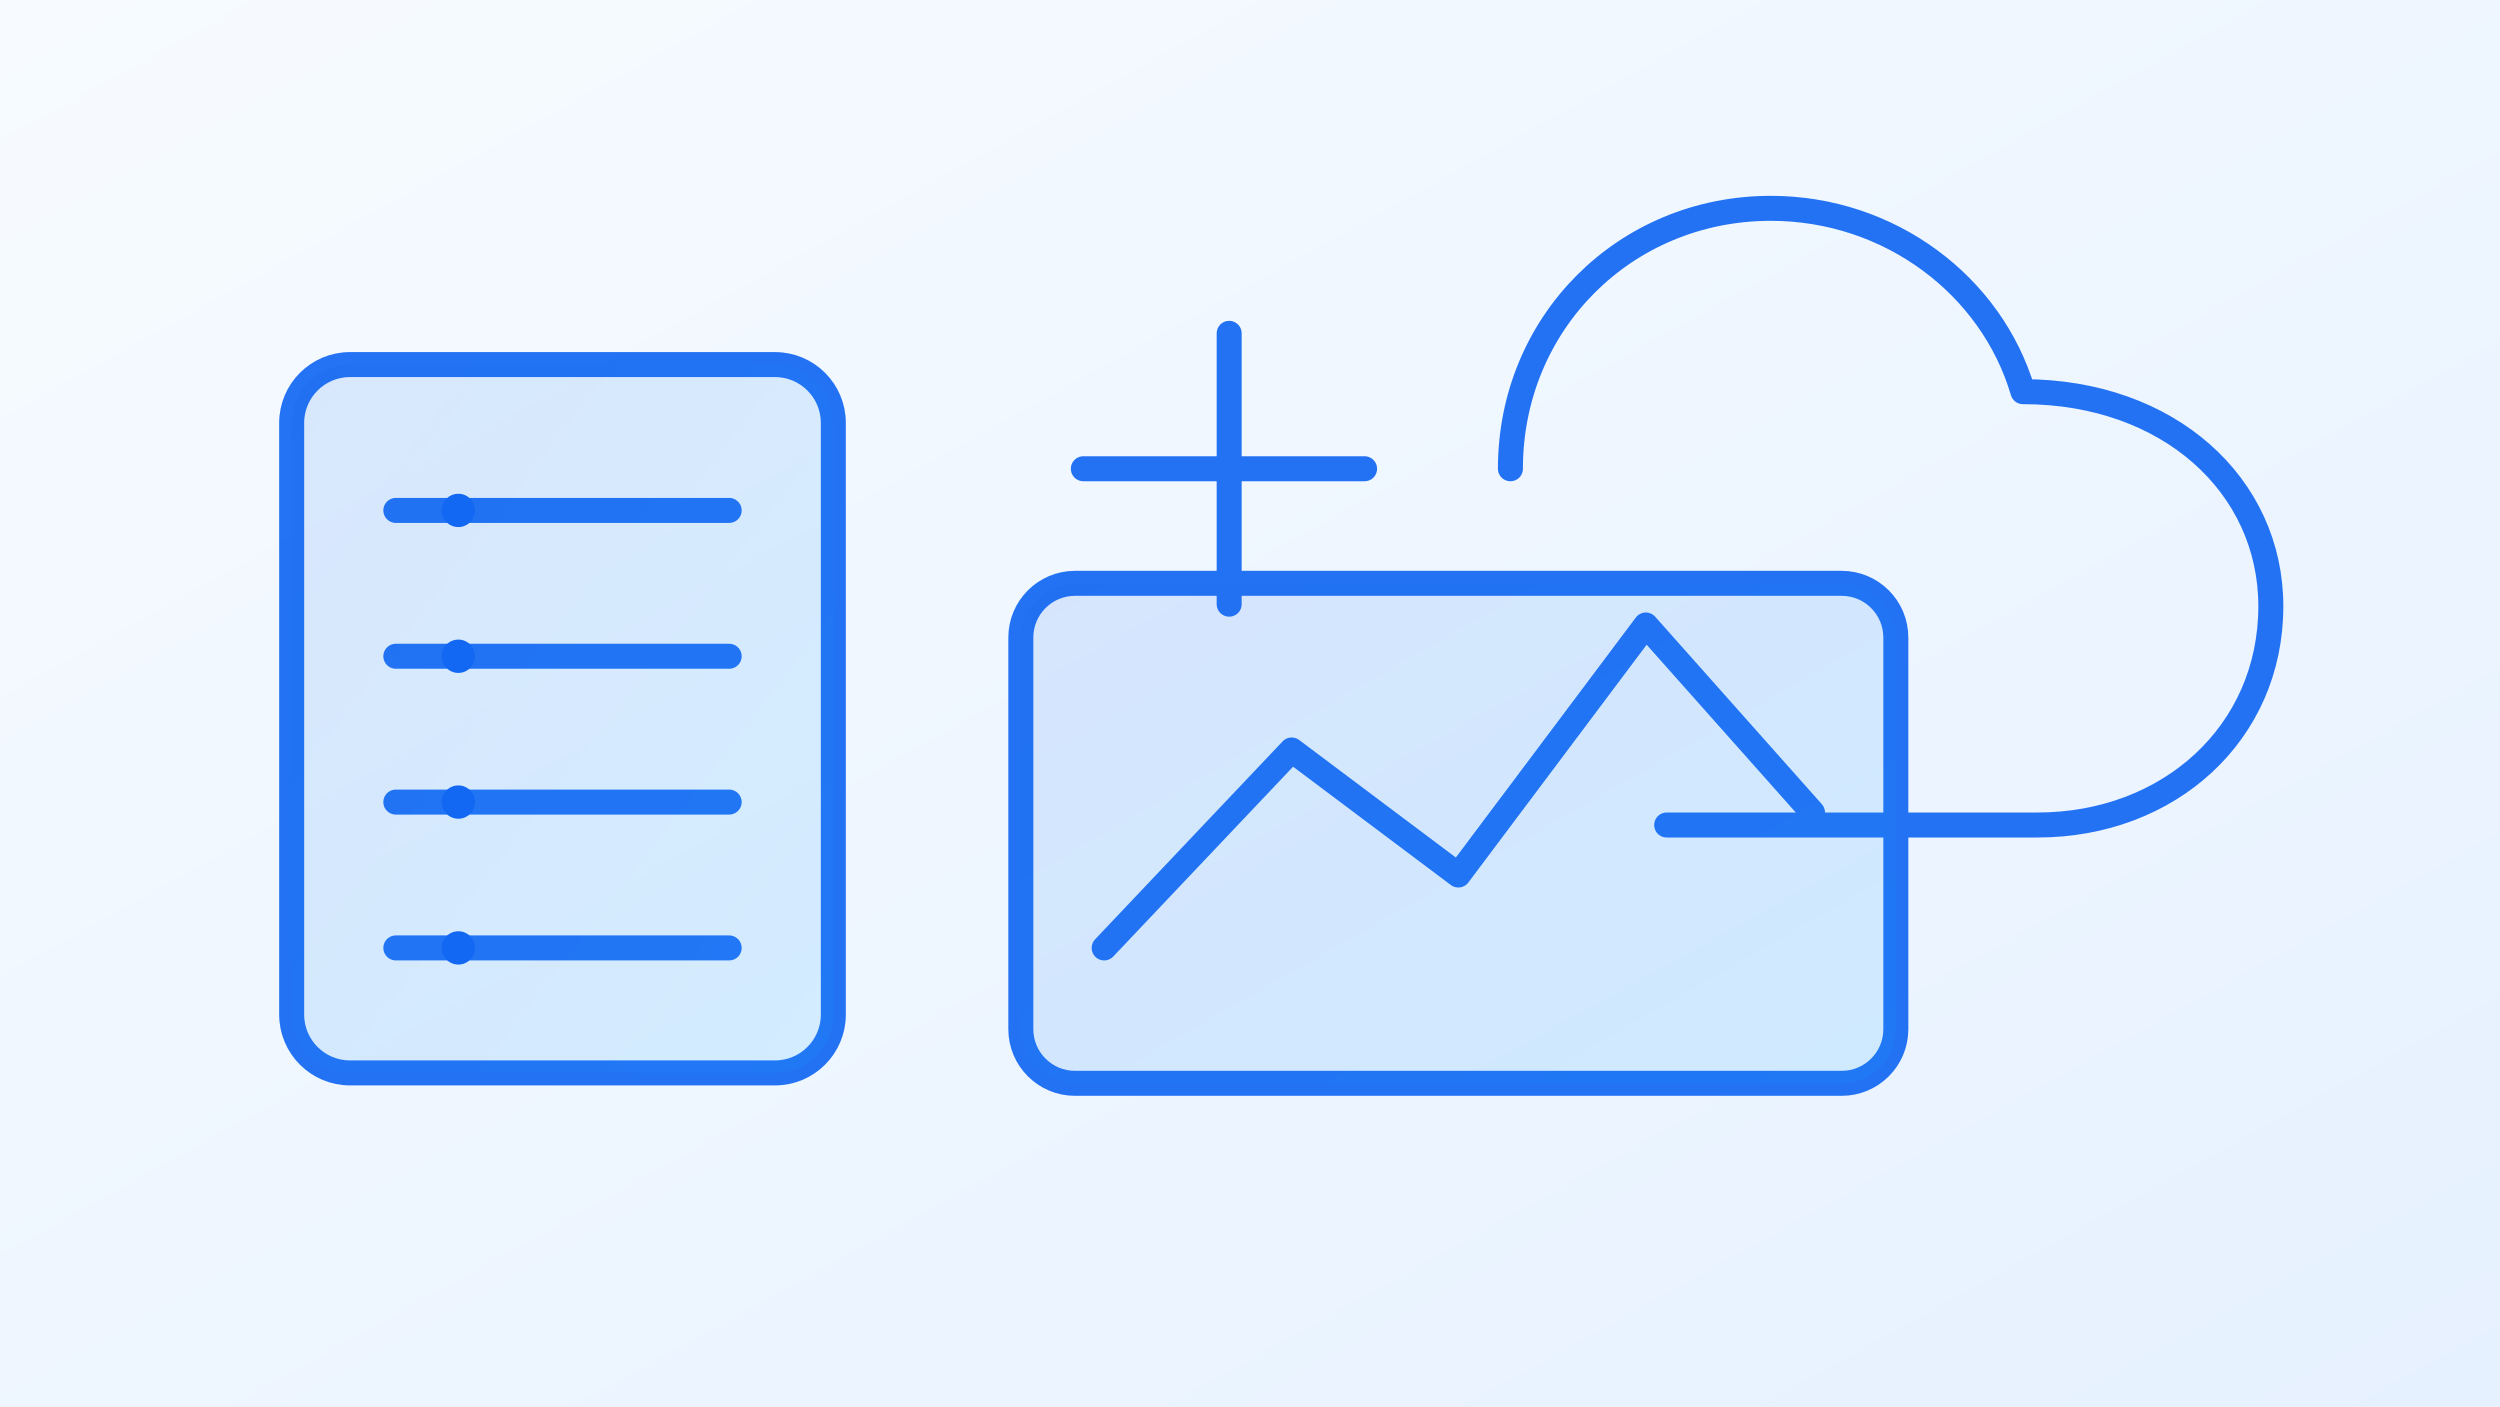
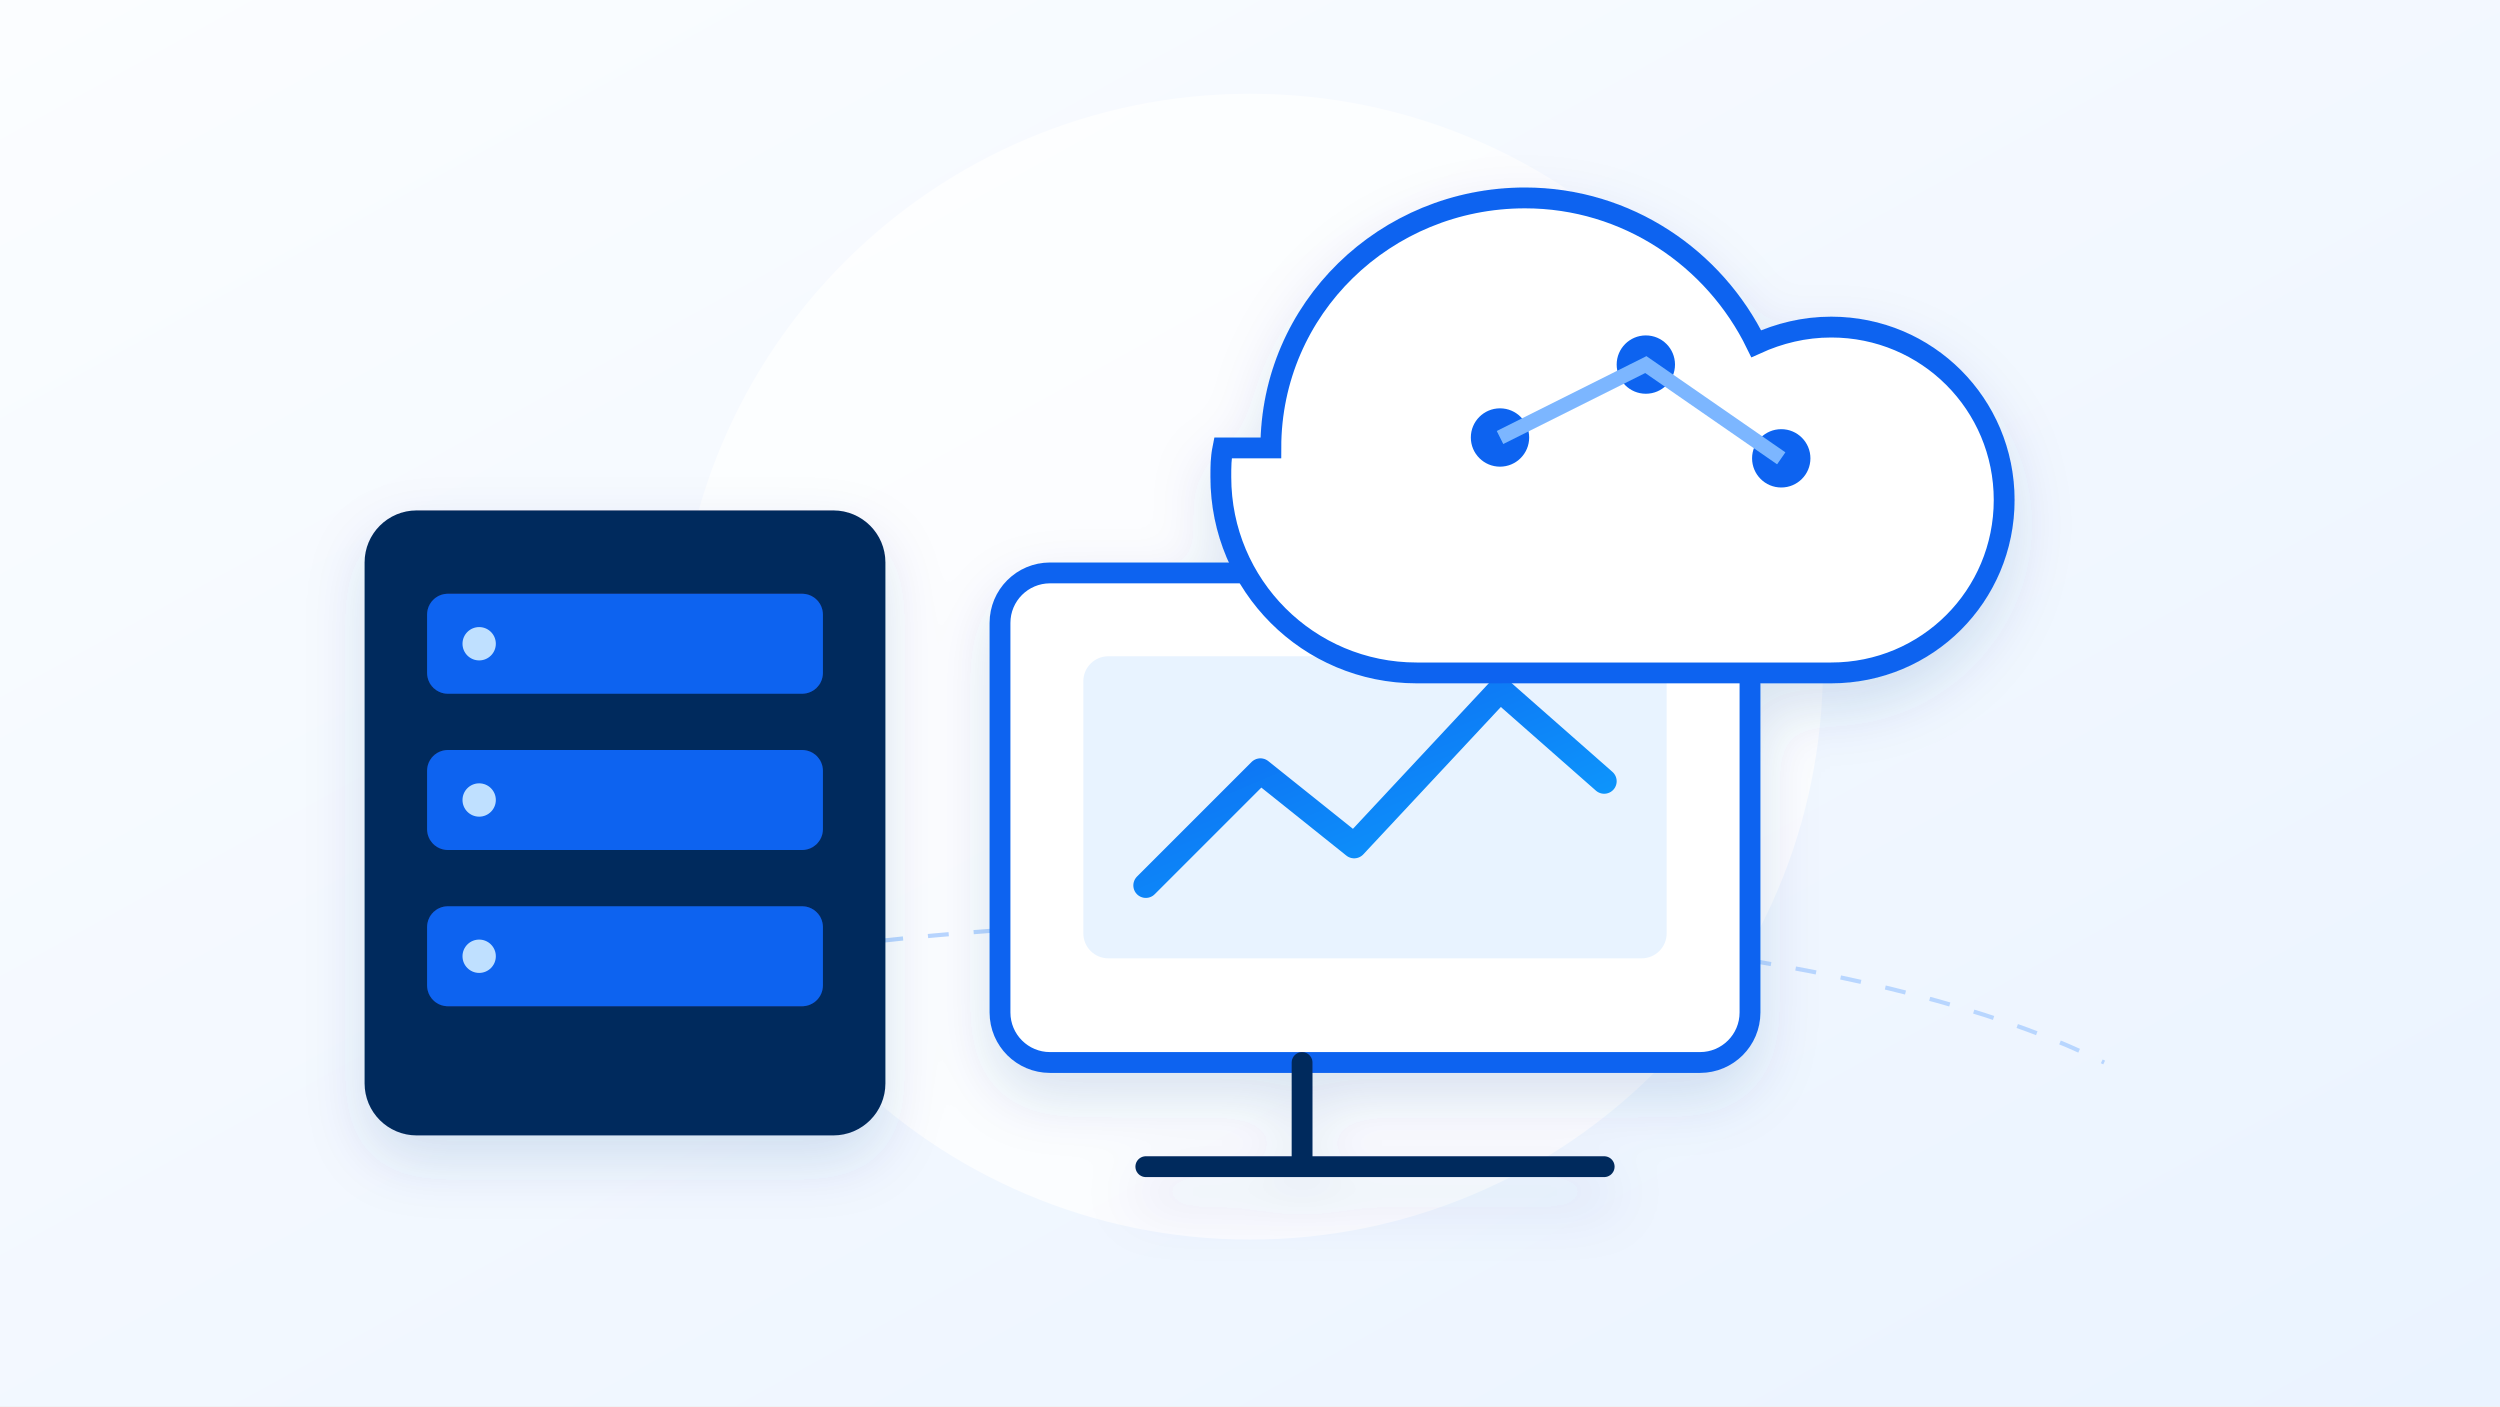
- <svg xmlns="http://www.w3.org/2000/svg" viewBox="0 0 1200 675" role="img">
+ <svg xmlns="http://www.w3.org/2000/svg" viewBox="0 0 1200 675" role="img" aria-label="ИТ и автоматизация">
  <defs>
-     <linearGradient id="g" x1="0" y1="0" x2="1" y2="1">
-       <stop stop-color="#f7fbff" />
-       <stop offset="1" stop-color="#e6f1ff" />
+     <linearGradient id="bg" x1="0" y1="0" x2="1" y2="1">
+       <stop stop-color="#fbfdff" />
+       <stop offset="1" stop-color="#eaf3ff" />
    </linearGradient>
-     <linearGradient id="b" x1="0" y1="0" x2="1" y2="1">
-       <stop stop-color="#0d5ee8" />
+     <linearGradient id="blue" x1="0" y1="0" x2="1" y2="1">
+       <stop stop-color="#0a64f0" />
      <stop offset="1" stop-color="#0aa3ff" />
    </linearGradient>
+     <filter id="sh" x="-20%" y="-20%" width="140%" height="140%">
+       <feDropShadow dx="0" dy="12" stdDeviation="14" flood-color="#0b3d91" flood-opacity=".14" />
+     </filter>
  </defs>
-   <rect width="1200" height="675" fill="url(#g)" />
-   <g fill="none" stroke="#1267f3" stroke-width="12" stroke-linecap="round" stroke-linejoin="round" opacity=".92">
-     <rect x="140" y="175" width="260" height="340" rx="28" />
-     <path d="M190 245h160M190 315h160M190 385h160M190 455h160" />
-     <rect x="490" y="280" width="420" height="240" rx="26" />
-     <path d="M530 455l90-95 80 60 90-120 80 90" />
-     <path d="M725 225c0-70 55-125 125-125 57 0 106 37 121 88 70 0 119 45 119 103 0 61-49 105-112 105H800" />
-     <path d="M520 225h135M590 160v130" />
-   </g>
-   <g fill="url(#b)" opacity=".12">
-     <rect x="140" y="175" width="260" height="340" rx="28" />
-     <rect x="490" y="280" width="420" height="240" rx="26" />
-   </g>
-   <g fill="#1267f3">
-     <circle cx="220" cy="245" r="8" />
-     <circle cx="220" cy="315" r="8" />
-     <circle cx="220" cy="385" r="8" />
-     <circle cx="220" cy="455" r="8" />
+   <rect width="1200" height="675" fill="url(#bg)" />
+   <circle cx="600" cy="320" r="275" fill="#fff" opacity=".72" />
+   <path d="M190 510 C360 420 830 420 1010 510" fill="none" stroke="#b8d6ff" stroke-width="2" stroke-dasharray="10 12" />
+   <g filter="url(#sh)">
+     <rect x="175" y="245" width="250" height="300" rx="25" fill="#06295d" />
+     <g fill="#0a64f0">
+       <rect x="205" y="285" width="190" height="48" rx="10" />
+       <rect x="205" y="360" width="190" height="48" rx="10" />
+       <rect x="205" y="435" width="190" height="48" rx="10" />
+     </g>
+     <g fill="#bfe0ff">
+       <circle cx="230" cy="309" r="8" />
+       <circle cx="230" cy="384" r="8" />
+       <circle cx="230" cy="459" r="8" />
+     </g>
+     <rect x="480" y="275" width="360" height="235" rx="24" fill="#fff" stroke="#0a64f0" stroke-width="10" />
+     <rect x="520" y="315" width="280" height="145" rx="12" fill="#e8f3ff" />
+     <path d="M550 425l55-55 45 36 70-75 50 44" fill="none" stroke="url(#blue)" stroke-width="12" stroke-linecap="round" stroke-linejoin="round" />
+     <path d="M625 510v50M550 560h220" stroke="#06295d" stroke-width="10" stroke-linecap="round" />
+     <path d="M610 215c0-67 55-120 122-120 49 0 91 29 111 70 11-5 23-8 36-8 46 0 83 37 83 83s-37 83-83 83H680c-52 0-94-42-94-94 0-5 0-9 1-14z" fill="#fff" stroke="#0a64f0" stroke-width="10" />
+     <g fill="#0a64f0">
+       <circle cx="720" cy="210" r="14" />
+       <circle cx="790" cy="175" r="14" />
+       <circle cx="855" cy="220" r="14" />
+     </g>
+     <path d="M720 210l70-35 65 45" fill="none" stroke="#7bb6ff" stroke-width="7" />
  </g>
</svg>
